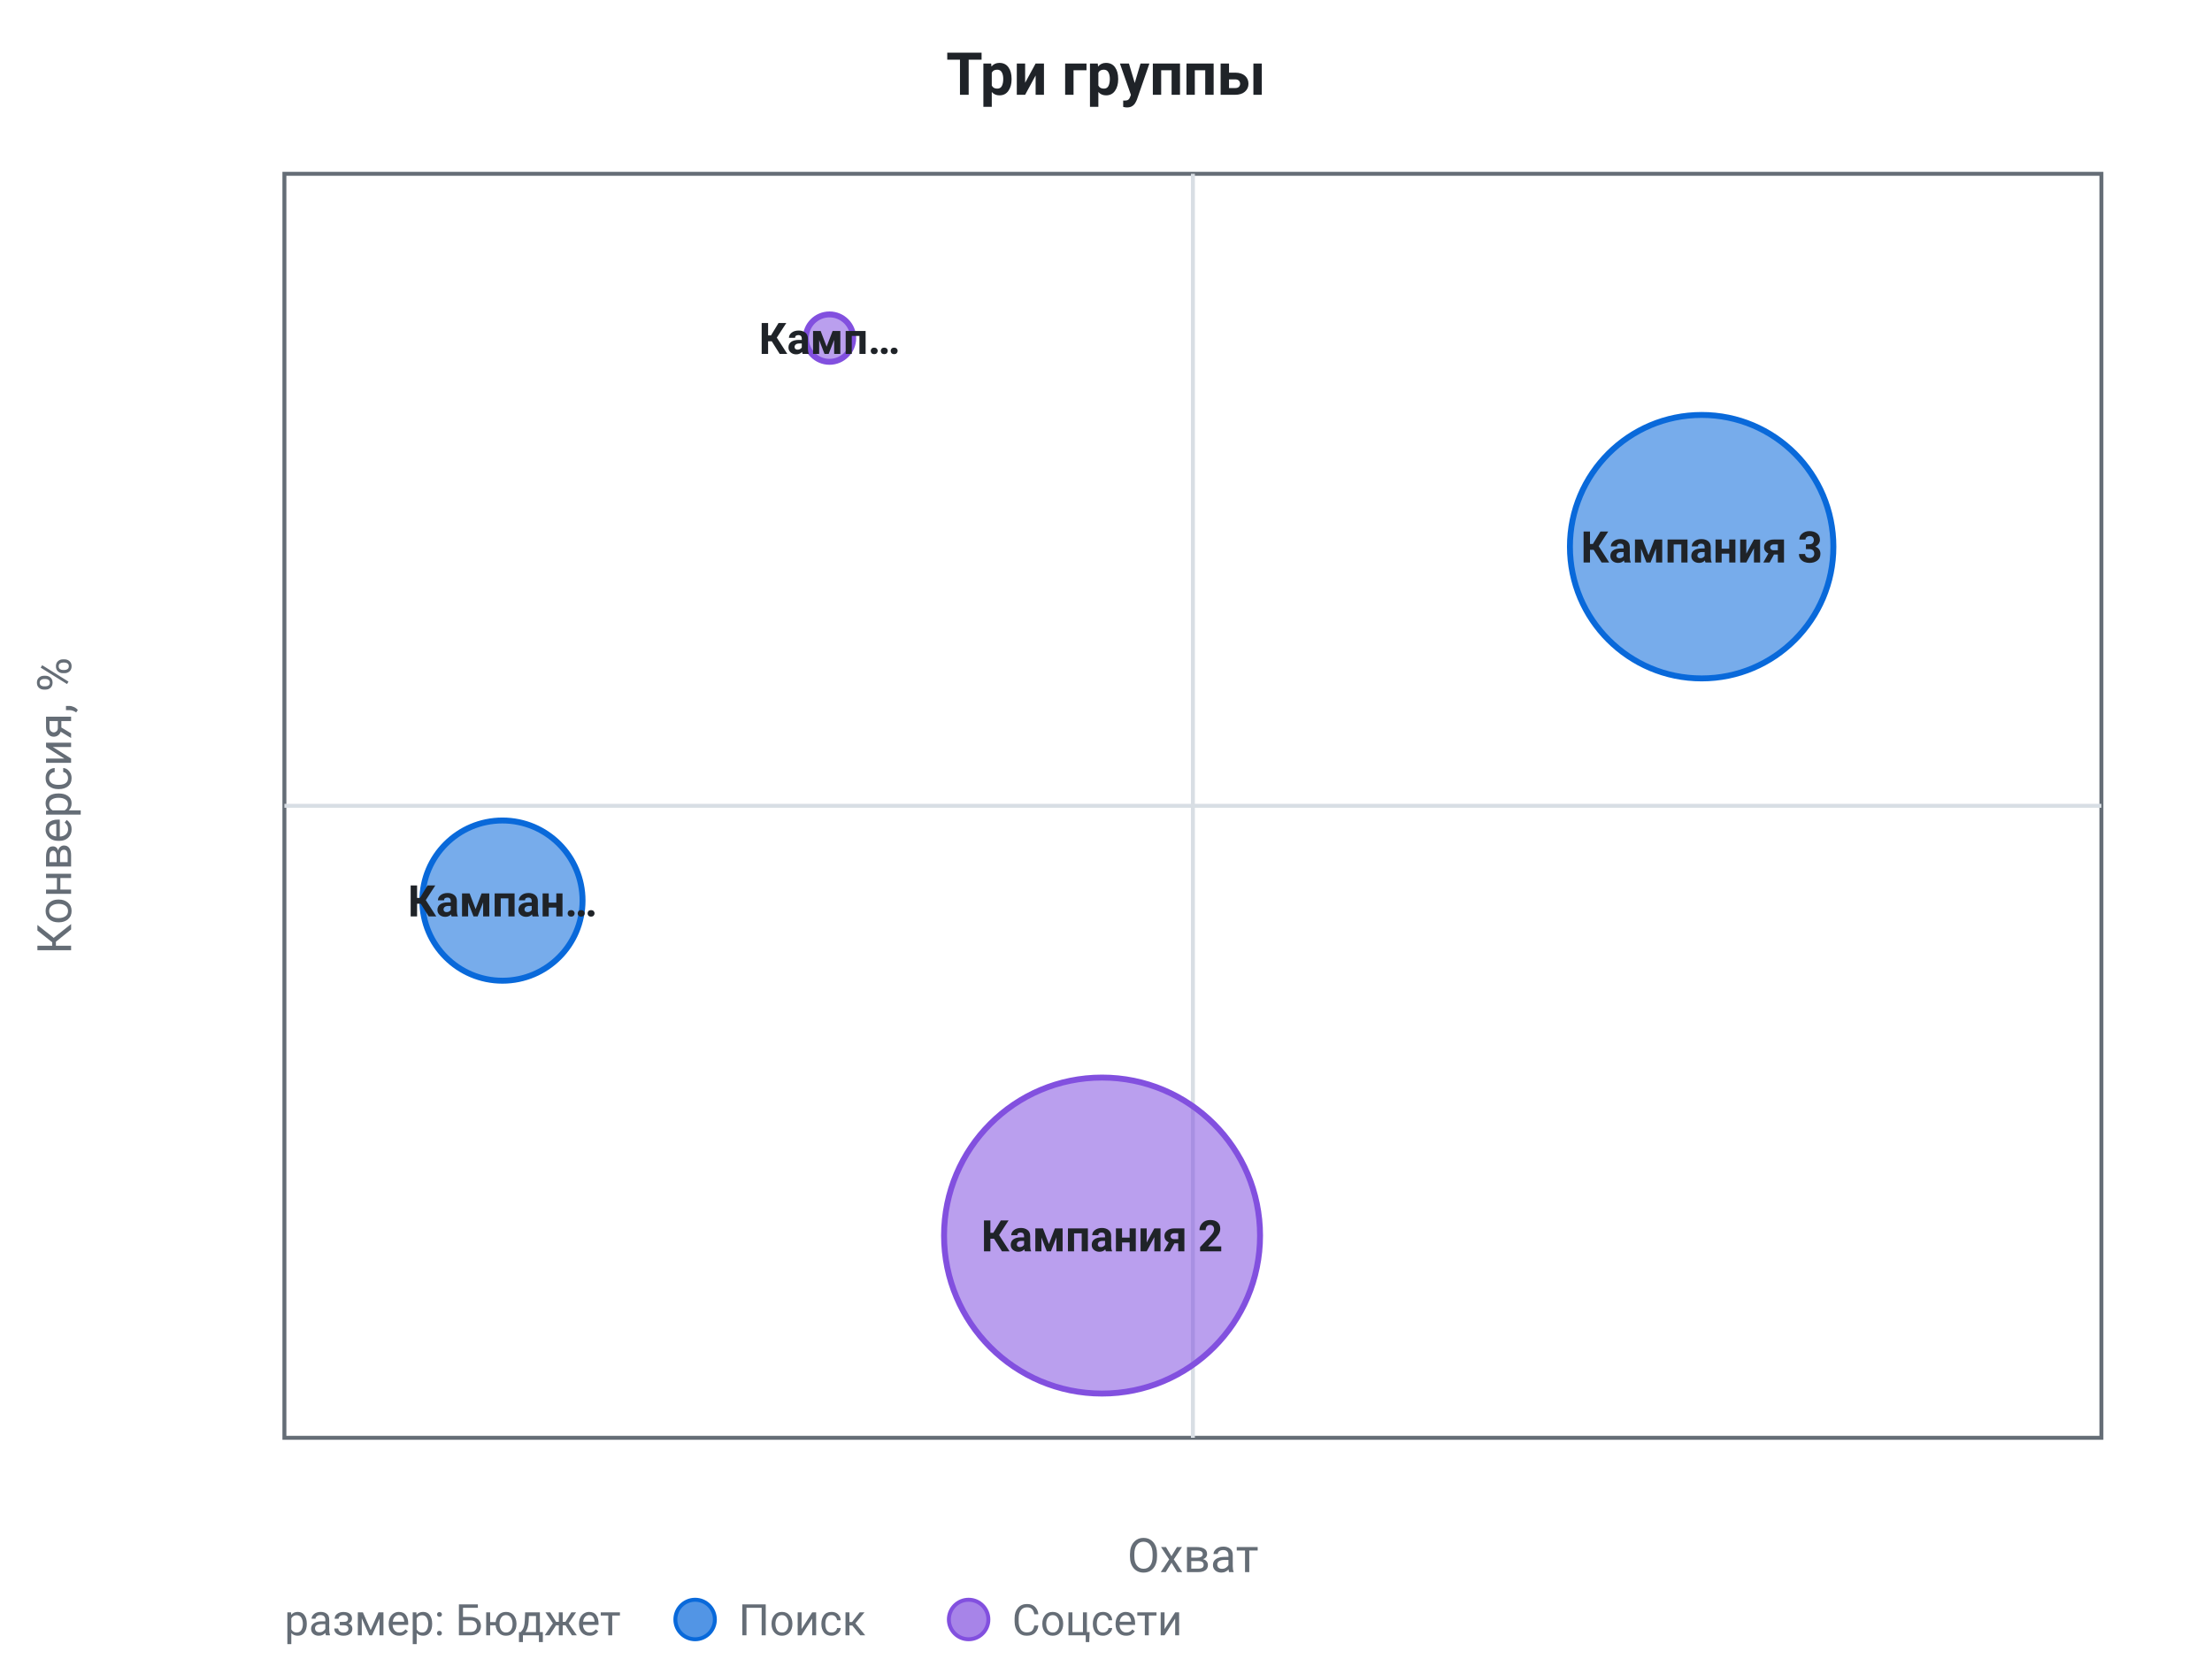
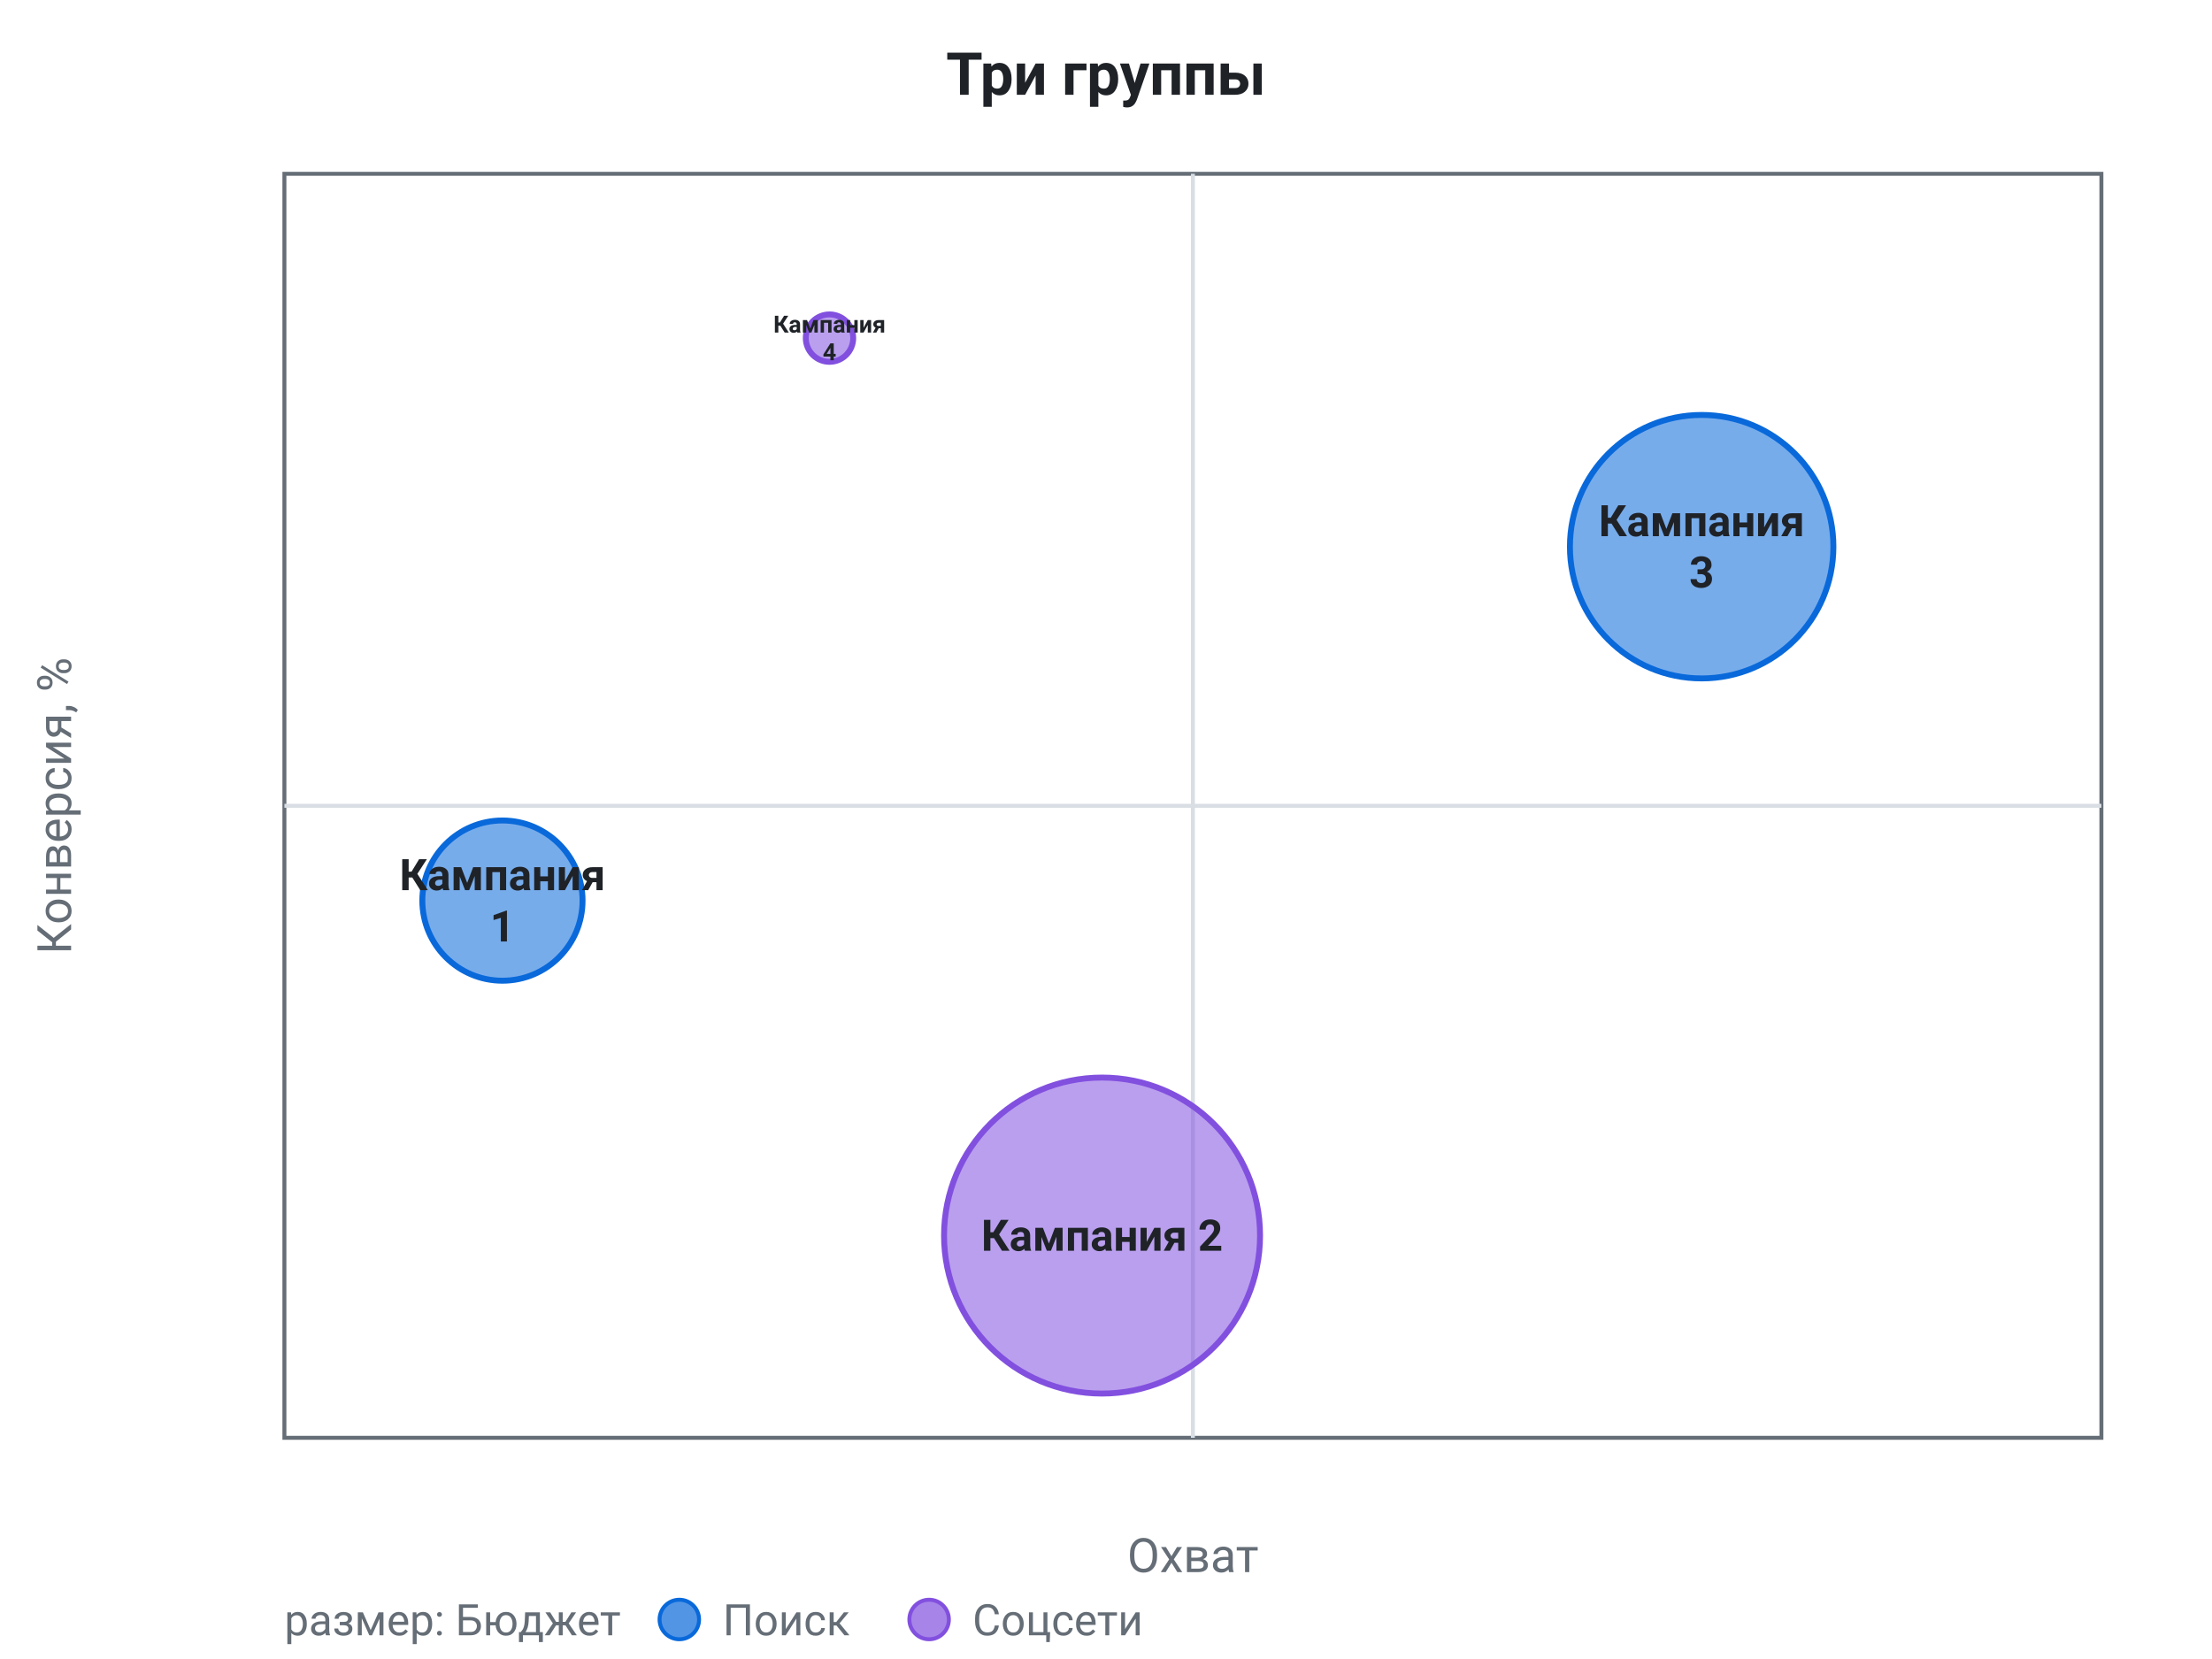
<svg xmlns="http://www.w3.org/2000/svg" viewBox="0 0 560 420" width="560" height="420" role="img" font-family="system-ui, -apple-system, &quot;Segoe UI&quot;, Roboto, sans-serif">
  <rect x="0" y="0" width="560" height="420" fill="#ffffff" />
  <text x="280" y="24" fill="#1f2328" font-size="15" text-anchor="middle" font-weight="600">Три группы</text>
  <rect x="72" y="44" width="460" height="320" fill="none" stroke="#656d76" stroke-width="1" />
  <line x1="302" y1="44" x2="302" y2="364" stroke="#d8dee4" stroke-width="1" />
  <line x1="72" y1="204" x2="532" y2="204" stroke="#d8dee4" stroke-width="1" />
  <text x="302" y="398" fill="#656d76" font-size="12" text-anchor="middle">Охват</text>
  <text x="18" y="204" fill="#656d76" font-size="12" text-anchor="middle" transform="rotate(-90 18 204)">Конверсия, %</text>
  <circle cx="279" cy="312.8" r="40" fill="#8250df" fill-opacity="0.55" stroke="#8250df" stroke-width="1.5" />
-   <text x="279" y="316.8" fill="#1f2328" font-size="11" text-anchor="middle" font-weight="600">Кампания 2</text>
+   <text x="279" y="316.65" fill="#1f2328" font-size="11" text-anchor="middle" font-weight="600">Кампания 2</text>
  <circle cx="430.8" cy="138.4" r="33.35" fill="#0969da" fill-opacity="0.55" stroke="#0969da" stroke-width="1.5" />
-   <text x="430.8" y="142.4" fill="#1f2328" font-size="11" text-anchor="middle" font-weight="600">Кампания 3</text>
+   <text x="430.8" y="135.75" fill="#1f2328" font-size="11" text-anchor="middle" font-weight="600">Кампания</text>
+   <text x="430.8" y="148.75" fill="#1f2328" font-size="11" text-anchor="middle" font-weight="600">3</text>
  <circle cx="127.2" cy="228" r="20.28" fill="#0969da" fill-opacity="0.55" stroke="#0969da" stroke-width="1.5" />
-   <text x="127.2" y="232" fill="#1f2328" font-size="11" text-anchor="middle" font-weight="600">Кампан…</text>
+   <text x="127.2" y="225.35" fill="#1f2328" font-size="11" text-anchor="middle" font-weight="600">Кампания</text>
+   <text x="127.2" y="238.35" fill="#1f2328" font-size="11" text-anchor="middle" font-weight="600">1</text>
  <circle cx="210" cy="85.6" r="6" fill="#8250df" fill-opacity="0.55" stroke="#8250df" stroke-width="1.5" />
-   <text x="210" y="89.6" fill="#1f2328" font-size="11" text-anchor="middle" font-weight="600">Камп…</text>
+   <text x="210" y="84.2" fill="#1f2328" font-size="6" text-anchor="middle" font-weight="600">Кампания</text>
+   <text x="210" y="91.2" fill="#1f2328" font-size="6" text-anchor="middle" font-weight="600">4</text>
  <text x="72" y="414" fill="#656d76" font-size="11" text-anchor="start">размер: Бюджет</text>
-   <circle cx="175.98" cy="410" r="5" fill="#0969da" fill-opacity="0.7" stroke="#0969da" />
-   <text x="186.98" y="414" fill="#656d76" font-size="11" text-anchor="start">Поиск</text>
-   <circle cx="245.22" cy="410" r="5" fill="#8250df" fill-opacity="0.7" stroke="#8250df" />
-   <text x="256.22" y="414" fill="#656d76" font-size="11" text-anchor="start">Соцсети</text>
+   <circle cx="171.98" cy="410" r="5" fill="#0969da" fill-opacity="0.7" stroke="#0969da" />
+   <text x="182.98" y="414" fill="#656d76" font-size="11" text-anchor="start">Поиск</text>
+   <circle cx="235.22" cy="410" r="5" fill="#8250df" fill-opacity="0.7" stroke="#8250df" />
+   <text x="246.22" y="414" fill="#656d76" font-size="11" text-anchor="start">Соцсети</text>
</svg>
